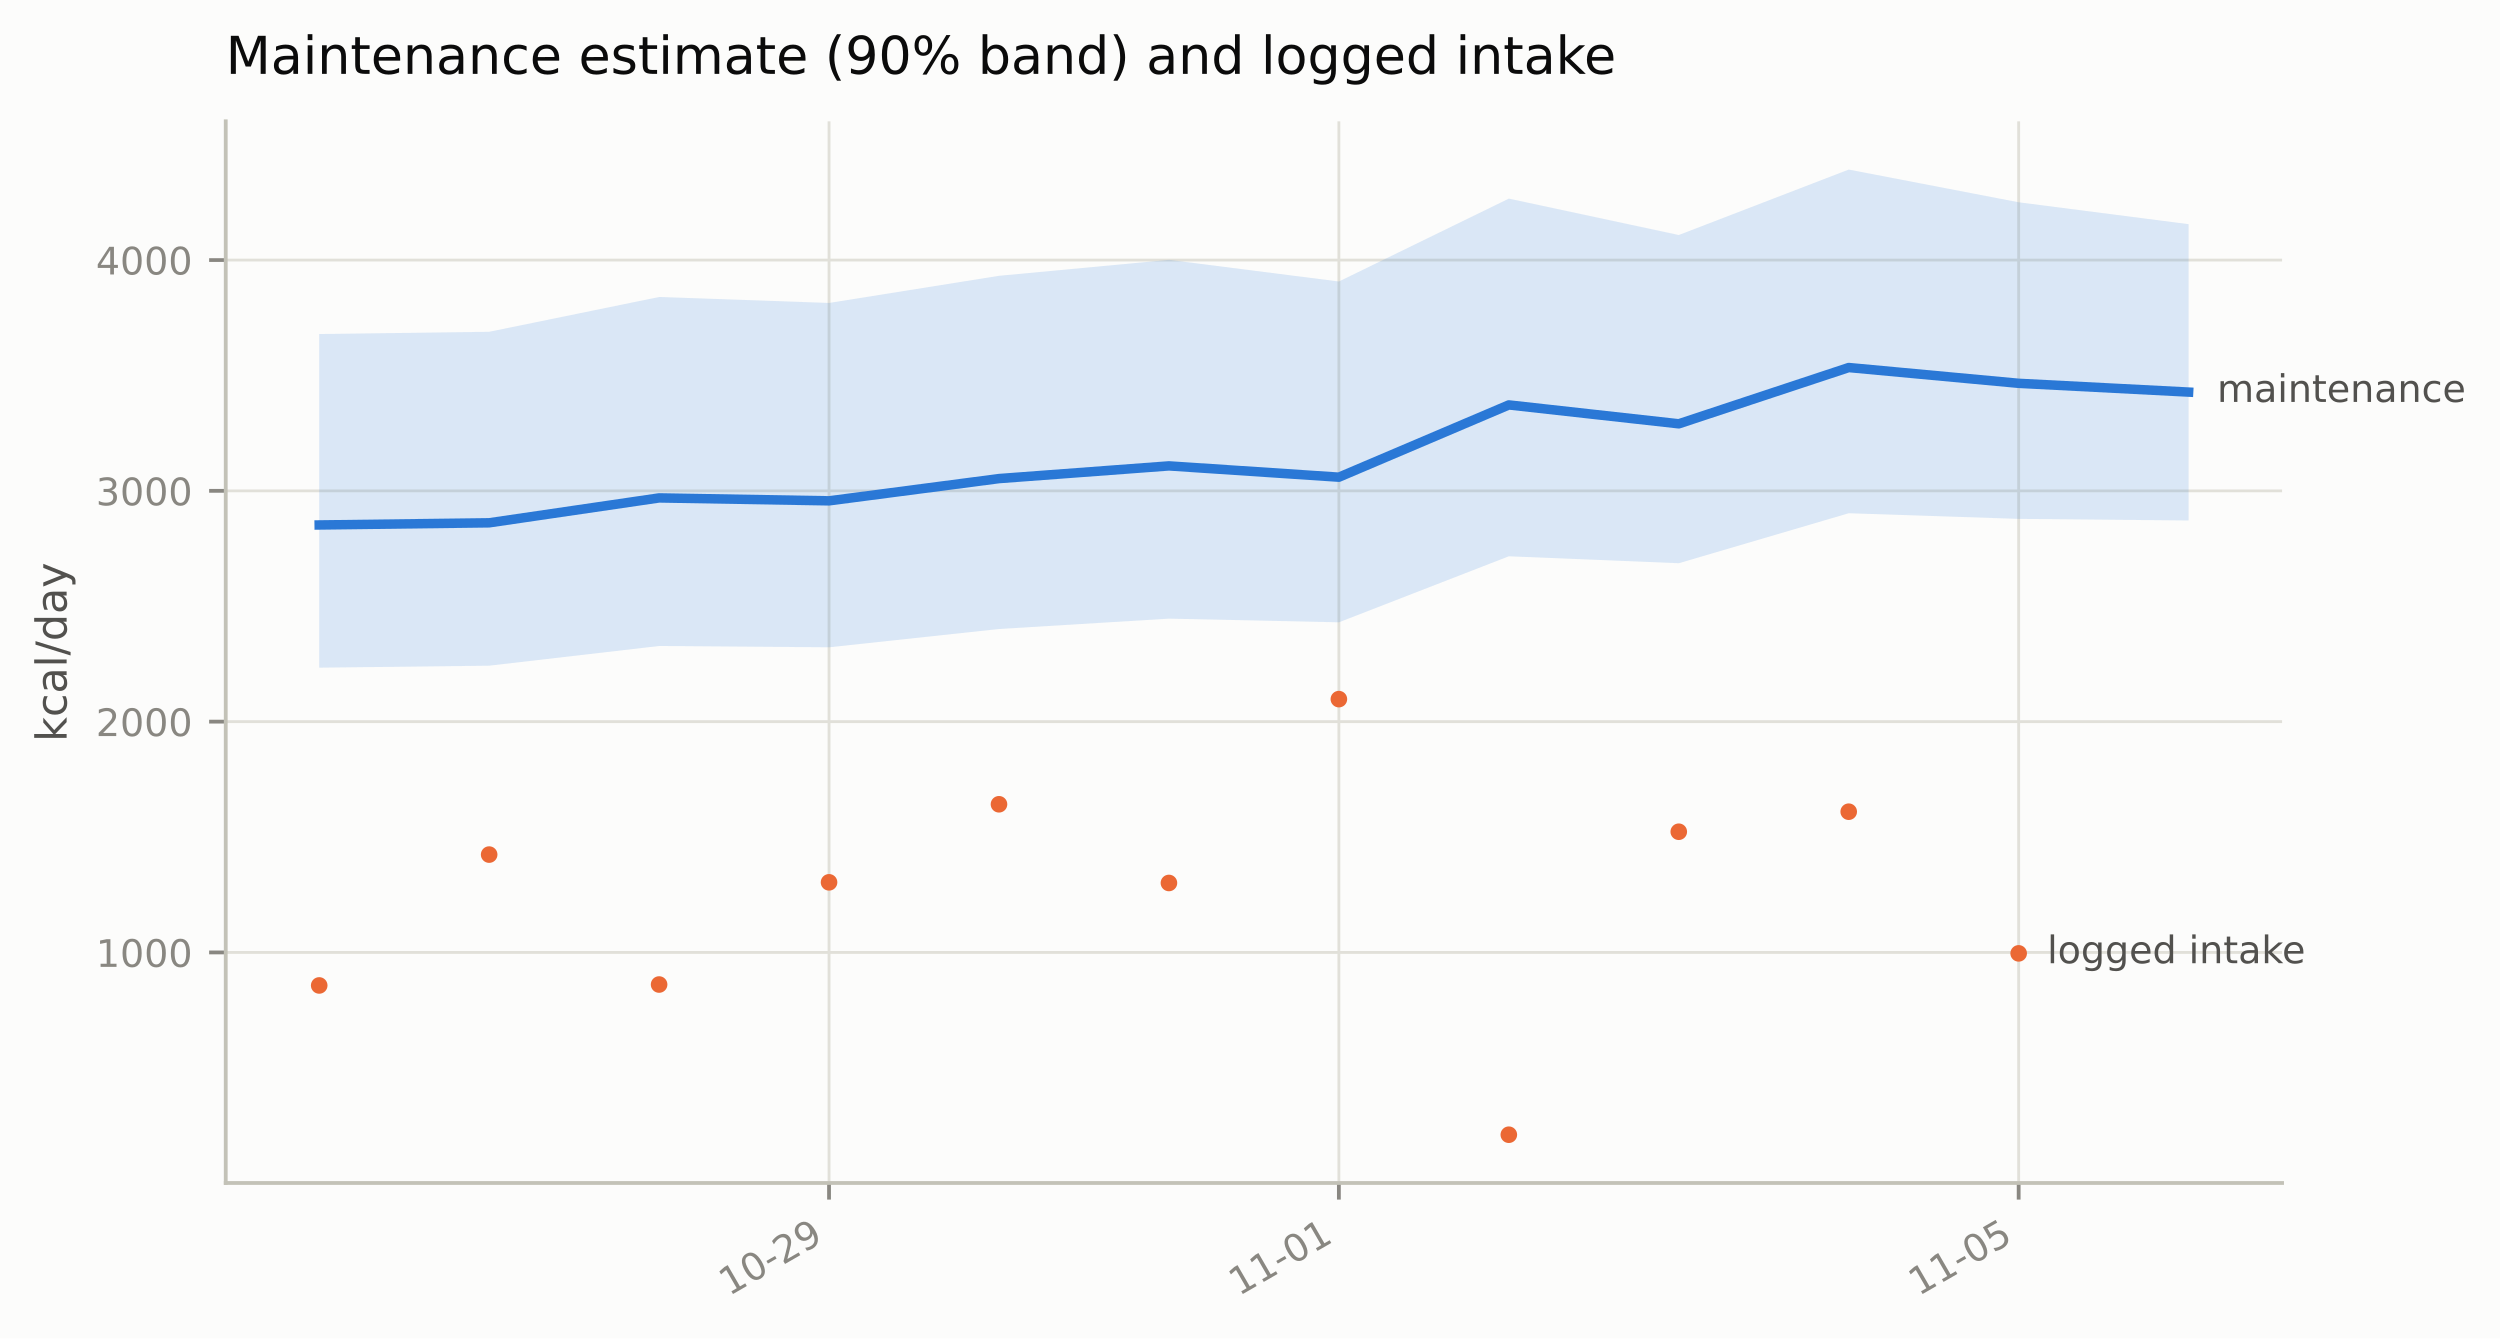
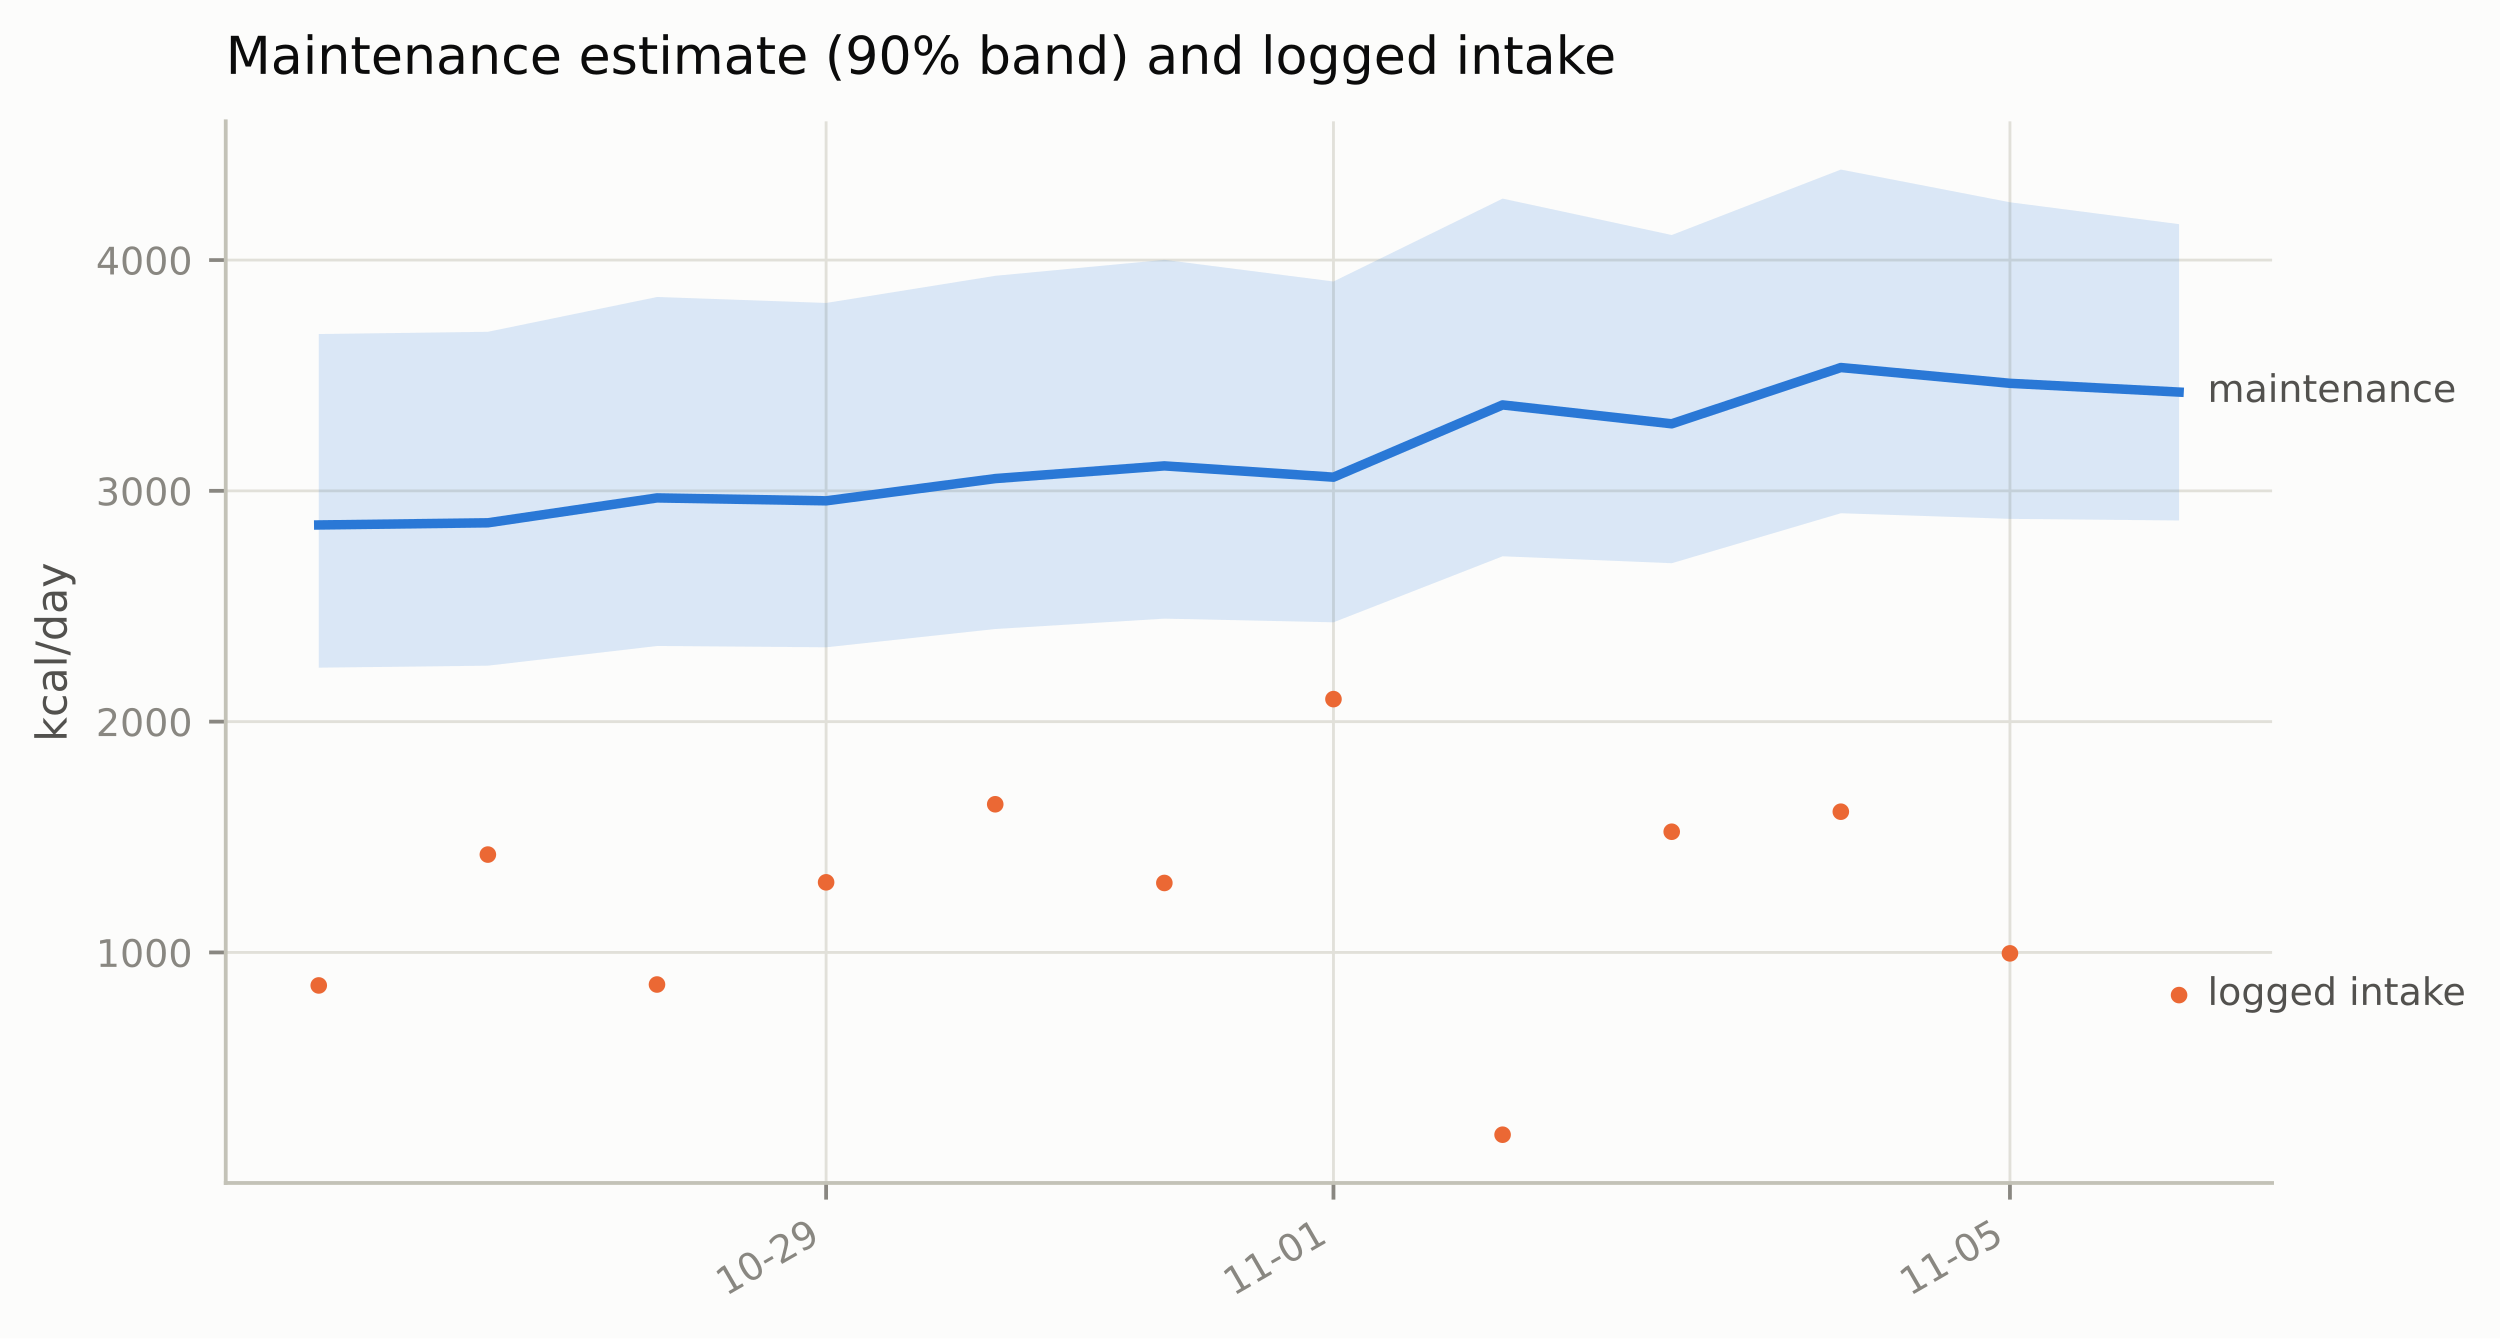
- <svg xmlns="http://www.w3.org/2000/svg" xmlns:xlink="http://www.w3.org/1999/xlink" width="526.737pt" height="282pt" viewBox="0 0 526.737 282" version="1.1">
+ <svg xmlns="http://www.w3.org/2000/svg" xmlns:xlink="http://www.w3.org/1999/xlink" width="526.741pt" height="282pt" viewBox="0 0 526.741 282" version="1.1">
  <defs>
    <style type="text/css">*{stroke-linejoin: round; stroke-linecap: butt}</style>
  </defs>
  <g id="figure_1">
    <g id="patch_1">
-       <path d="M 0 282  L 526.737 282  L 526.737 0  L 0 0  z " style="fill: #fcfcfb" />
+       <path d="M 0 282  L 526.741 282  L 526.741 0  L 0 0  z " style="fill: #fcfcfb" />
    </g>
    <g id="axes_1">
      <g id="patch_2">
-         <path d="M 47.561 249.248  L 480.821 249.248  L 480.821 25.558  L 47.561 25.558  z " style="fill: #fcfcfb" />
+         <path d="M 47.561 249.248  L 478.72 249.248  L 478.72 25.558  L 47.561 25.558  z " style="fill: #fcfcfb" />
      </g>
      <g id="matplotlib.axis_1">
        <g id="xtick_1">
          <g id="line2d_1">
-             <path d="M 174.674 249.248  L 174.674 25.558  " clip-path="url(#pba13c209e9)" style="fill: none; stroke: #e1e0d9; stroke-width: 0.6; stroke-linecap: square" />
+             <path d="M 174.058 249.248  L 174.058 25.558  " clip-path="url(#p9f2de864a0)" style="fill: none; stroke: #e1e0d9; stroke-width: 0.6; stroke-linecap: square" />
          </g>
          <g id="line2d_2">
            <defs>
-               <path id="mb092a16b4d" d="M 0 0  L 0 3.5  " style="stroke: #898781; stroke-width: 0.8" />
+               <path id="m66de721456" d="M 0 0  L 0 3.5  " style="stroke: #898781; stroke-width: 0.8" />
            </defs>
            <g>
-               <use xlink:href="#mb092a16b4d" x="174.674" y="249.248" style="fill: #898781; stroke: #898781; stroke-width: 0.8" />
+               <use xlink:href="#m66de721456" x="174.058" y="249.248" style="fill: #898781; stroke: #898781; stroke-width: 0.8" />
            </g>
          </g>
          <g id="text_1">
-             <g style="fill: #898781" transform="translate(153.5815 273.1351) rotate(-30) scale(0.08 -0.08)">
+             <g style="fill: #898781" transform="translate(152.9649 273.1351) rotate(-30) scale(0.08 -0.08)">
              <defs>
                <path id="DejaVuSans-14" d="M 794 531  L 1825 531  L 1825 4091  L 703 3866  L 703 4441  L 1819 4666  L 2450 4666  L 2450 531  L 3481 531  L 3481 0  L 794 0  L 794 531  z " transform="scale(0.015625)" />
                <path id="DejaVuSans-13" d="M 2034 4250  Q 1547 4250 1301 3770  Q 1056 3291 1056 2328  Q 1056 1369 1301 889  Q 1547 409 2034 409  Q 2525 409 2770 889  Q 3016 1369 3016 2328  Q 3016 3291 2770 3770  Q 2525 4250 2034 4250  z M 2034 4750  Q 2819 4750 3233 4129  Q 3647 3509 3647 2328  Q 3647 1150 3233 529  Q 2819 -91 2034 -91  Q 1250 -91 836 529  Q 422 1150 422 2328  Q 422 3509 836 4129  Q 1250 4750 2034 4750  z " transform="scale(0.015625)" />
                <path id="DejaVuSans-10" d="M 313 2009  L 1997 2009  L 1997 1497  L 313 1497  L 313 2009  z " transform="scale(0.015625)" />
                <path id="DejaVuSans-15" d="M 1228 531  L 3431 531  L 3431 0  L 469 0  L 469 531  Q 828 903 1448 1529  Q 2069 2156 2228 2338  Q 2531 2678 2651 2914  Q 2772 3150 2772 3378  Q 2772 3750 2511 3984  Q 2250 4219 1831 4219  Q 1534 4219 1204 4116  Q 875 4013 500 3803  L 500 4441  Q 881 4594 1212 4672  Q 1544 4750 1819 4750  Q 2544 4750 2975 4387  Q 3406 4025 3406 3419  Q 3406 3131 3298 2873  Q 3191 2616 2906 2266  Q 2828 2175 2409 1742  Q 1991 1309 1228 531  z " transform="scale(0.015625)" />
                <path id="DejaVuSans-1c" d="M 703 97  L 703 672  Q 941 559 1184 500  Q 1428 441 1663 441  Q 2288 441 2617 861  Q 2947 1281 2994 2138  Q 2813 1869 2534 1725  Q 2256 1581 1919 1581  Q 1219 1581 811 2004  Q 403 2428 403 3163  Q 403 3881 828 4315  Q 1253 4750 1959 4750  Q 2769 4750 3195 4129  Q 3622 3509 3622 2328  Q 3622 1225 3098 567  Q 2575 -91 1691 -91  Q 1453 -91 1209 -44  Q 966 3 703 97  z M 1959 2075  Q 2384 2075 2632 2365  Q 2881 2656 2881 3163  Q 2881 3666 2632 3958  Q 2384 4250 1959 4250  Q 1534 4250 1286 3958  Q 1038 3666 1038 3163  Q 1038 2656 1286 2365  Q 1534 2075 1959 2075  z " transform="scale(0.015625)" />
              </defs>
              <use xlink:href="#DejaVuSans-14" />
              <use xlink:href="#DejaVuSans-13" transform="translate(63.625 0)" />
              <use xlink:href="#DejaVuSans-10" transform="translate(127.25 0)" />
              <use xlink:href="#DejaVuSans-15" transform="translate(163.3281 0)" />
              <use xlink:href="#DejaVuSans-1c" transform="translate(226.9531 0)" />
            </g>
          </g>
        </g>
        <g id="xtick_2">
          <g id="line2d_3">
-             <path d="M 282.094 249.248  L 282.094 25.558  " clip-path="url(#pba13c209e9)" style="fill: none; stroke: #e1e0d9; stroke-width: 0.6; stroke-linecap: square" />
+             <path d="M 280.957 249.248  L 280.957 25.558  " clip-path="url(#p9f2de864a0)" style="fill: none; stroke: #e1e0d9; stroke-width: 0.6; stroke-linecap: square" />
          </g>
          <g id="line2d_4">
            <g>
-               <use xlink:href="#mb092a16b4d" x="282.094" y="249.248" style="fill: #898781; stroke: #898781; stroke-width: 0.8" />
+               <use xlink:href="#m66de721456" x="280.957" y="249.248" style="fill: #898781; stroke: #898781; stroke-width: 0.8" />
            </g>
          </g>
          <g id="text_2">
-             <g style="fill: #898781" transform="translate(261.0013 273.1351) rotate(-30) scale(0.08 -0.08)">
+             <g style="fill: #898781" transform="translate(259.8638 273.1351) rotate(-30) scale(0.08 -0.08)">
              <use xlink:href="#DejaVuSans-14" />
              <use xlink:href="#DejaVuSans-14" transform="translate(63.625 0)" />
              <use xlink:href="#DejaVuSans-10" transform="translate(127.25 0)" />
              <use xlink:href="#DejaVuSans-13" transform="translate(163.3281 0)" />
              <use xlink:href="#DejaVuSans-14" transform="translate(226.9531 0)" />
            </g>
          </g>
        </g>
        <g id="xtick_3">
          <g id="line2d_5">
-             <path d="M 425.321 249.248  L 425.321 25.558  " clip-path="url(#pba13c209e9)" style="fill: none; stroke: #e1e0d9; stroke-width: 0.6; stroke-linecap: square" />
+             <path d="M 423.488 249.248  L 423.488 25.558  " clip-path="url(#p9f2de864a0)" style="fill: none; stroke: #e1e0d9; stroke-width: 0.6; stroke-linecap: square" />
          </g>
          <g id="line2d_6">
            <g>
-               <use xlink:href="#mb092a16b4d" x="425.321" y="249.248" style="fill: #898781; stroke: #898781; stroke-width: 0.8" />
+               <use xlink:href="#m66de721456" x="423.488" y="249.248" style="fill: #898781; stroke: #898781; stroke-width: 0.8" />
            </g>
          </g>
          <g id="text_3">
-             <g style="fill: #898781" transform="translate(404.2279 273.1351) rotate(-30) scale(0.08 -0.08)">
+             <g style="fill: #898781" transform="translate(402.3957 273.1351) rotate(-30) scale(0.08 -0.08)">
              <defs>
                <path id="DejaVuSans-18" d="M 691 4666  L 3169 4666  L 3169 4134  L 1269 4134  L 1269 2991  Q 1406 3038 1543 3061  Q 1681 3084 1819 3084  Q 2600 3084 3056 2656  Q 3513 2228 3513 1497  Q 3513 744 3044 326  Q 2575 -91 1722 -91  Q 1428 -91 1123 -41  Q 819 9 494 109  L 494 744  Q 775 591 1075 516  Q 1375 441 1709 441  Q 2250 441 2565 725  Q 2881 1009 2881 1497  Q 2881 1984 2565 2268  Q 2250 2553 1709 2553  Q 1456 2553 1204 2497  Q 953 2441 691 2322  L 691 4666  z " transform="scale(0.015625)" />
              </defs>
              <use xlink:href="#DejaVuSans-14" />
              <use xlink:href="#DejaVuSans-14" transform="translate(63.625 0)" />
              <use xlink:href="#DejaVuSans-10" transform="translate(127.25 0)" />
              <use xlink:href="#DejaVuSans-13" transform="translate(163.3281 0)" />
              <use xlink:href="#DejaVuSans-18" transform="translate(226.9531 0)" />
            </g>
          </g>
        </g>
      </g>
      <g id="matplotlib.axis_2">
        <g id="ytick_1">
          <g id="line2d_7">
-             <path d="M 47.561 200.675  L 480.821 200.675  " clip-path="url(#pba13c209e9)" style="fill: none; stroke: #e1e0d9; stroke-width: 0.6; stroke-linecap: square" />
+             <path d="M 47.561 200.675  L 478.72 200.675  " clip-path="url(#p9f2de864a0)" style="fill: none; stroke: #e1e0d9; stroke-width: 0.6; stroke-linecap: square" />
          </g>
          <g id="line2d_8">
            <defs>
-               <path id="ma272d1af35" d="M 0 0  L -3.5 0  " style="stroke: #898781; stroke-width: 0.8" />
+               <path id="m4912bf2a2e" d="M 0 0  L -3.5 0  " style="stroke: #898781; stroke-width: 0.8" />
            </defs>
            <g>
-               <use xlink:href="#ma272d1af35" x="47.561" y="200.675" style="fill: #898781; stroke: #898781; stroke-width: 0.8" />
+               <use xlink:href="#m4912bf2a2e" x="47.561" y="200.675" style="fill: #898781; stroke: #898781; stroke-width: 0.8" />
            </g>
          </g>
          <g id="text_4">
            <g style="fill: #898781" transform="translate(20.2007 203.7141) scale(0.08 -0.08)">
              <use xlink:href="#DejaVuSans-14" />
              <use xlink:href="#DejaVuSans-13" transform="translate(63.625 0)" />
              <use xlink:href="#DejaVuSans-13" transform="translate(127.25 0)" />
              <use xlink:href="#DejaVuSans-13" transform="translate(190.875 0)" />
            </g>
          </g>
        </g>
        <g id="ytick_2">
          <g id="line2d_9">
-             <path d="M 47.561 152.048  L 480.821 152.048  " clip-path="url(#pba13c209e9)" style="fill: none; stroke: #e1e0d9; stroke-width: 0.6; stroke-linecap: square" />
+             <path d="M 47.561 152.048  L 478.72 152.048  " clip-path="url(#p9f2de864a0)" style="fill: none; stroke: #e1e0d9; stroke-width: 0.6; stroke-linecap: square" />
          </g>
          <g id="line2d_10">
            <g>
-               <use xlink:href="#ma272d1af35" x="47.561" y="152.048" style="fill: #898781; stroke: #898781; stroke-width: 0.8" />
+               <use xlink:href="#m4912bf2a2e" x="47.561" y="152.048" style="fill: #898781; stroke: #898781; stroke-width: 0.8" />
            </g>
          </g>
          <g id="text_5">
            <g style="fill: #898781" transform="translate(20.2007 155.0873) scale(0.08 -0.08)">
              <use xlink:href="#DejaVuSans-15" />
              <use xlink:href="#DejaVuSans-13" transform="translate(63.625 0)" />
              <use xlink:href="#DejaVuSans-13" transform="translate(127.25 0)" />
              <use xlink:href="#DejaVuSans-13" transform="translate(190.875 0)" />
            </g>
          </g>
        </g>
        <g id="ytick_3">
          <g id="line2d_11">
-             <path d="M 47.561 103.422  L 480.821 103.422  " clip-path="url(#pba13c209e9)" style="fill: none; stroke: #e1e0d9; stroke-width: 0.6; stroke-linecap: square" />
+             <path d="M 47.561 103.422  L 478.72 103.422  " clip-path="url(#p9f2de864a0)" style="fill: none; stroke: #e1e0d9; stroke-width: 0.6; stroke-linecap: square" />
          </g>
          <g id="line2d_12">
            <g>
-               <use xlink:href="#ma272d1af35" x="47.561" y="103.422" style="fill: #898781; stroke: #898781; stroke-width: 0.8" />
+               <use xlink:href="#m4912bf2a2e" x="47.561" y="103.422" style="fill: #898781; stroke: #898781; stroke-width: 0.8" />
            </g>
          </g>
          <g id="text_6">
            <g style="fill: #898781" transform="translate(20.2007 106.4606) scale(0.08 -0.08)">
              <defs>
                <path id="DejaVuSans-16" d="M 2597 2516  Q 3050 2419 3304 2112  Q 3559 1806 3559 1356  Q 3559 666 3084 287  Q 2609 -91 1734 -91  Q 1441 -91 1130 -33  Q 819 25 488 141  L 488 750  Q 750 597 1062 519  Q 1375 441 1716 441  Q 2309 441 2620 675  Q 2931 909 2931 1356  Q 2931 1769 2642 2001  Q 2353 2234 1838 2234  L 1294 2234  L 1294 2753  L 1863 2753  Q 2328 2753 2575 2939  Q 2822 3125 2822 3475  Q 2822 3834 2567 4026  Q 2313 4219 1838 4219  Q 1578 4219 1281 4162  Q 984 4106 628 3988  L 628 4550  Q 988 4650 1302 4700  Q 1616 4750 1894 4750  Q 2613 4750 3031 4423  Q 3450 4097 3450 3541  Q 3450 3153 3228 2886  Q 3006 2619 2597 2516  z " transform="scale(0.015625)" />
              </defs>
              <use xlink:href="#DejaVuSans-16" />
              <use xlink:href="#DejaVuSans-13" transform="translate(63.625 0)" />
              <use xlink:href="#DejaVuSans-13" transform="translate(127.25 0)" />
              <use xlink:href="#DejaVuSans-13" transform="translate(190.875 0)" />
            </g>
          </g>
        </g>
        <g id="ytick_4">
          <g id="line2d_13">
-             <path d="M 47.561 54.795  L 480.821 54.795  " clip-path="url(#pba13c209e9)" style="fill: none; stroke: #e1e0d9; stroke-width: 0.6; stroke-linecap: square" />
+             <path d="M 47.561 54.795  L 478.72 54.795  " clip-path="url(#p9f2de864a0)" style="fill: none; stroke: #e1e0d9; stroke-width: 0.6; stroke-linecap: square" />
          </g>
          <g id="line2d_14">
            <g>
-               <use xlink:href="#ma272d1af35" x="47.561" y="54.795" style="fill: #898781; stroke: #898781; stroke-width: 0.8" />
+               <use xlink:href="#m4912bf2a2e" x="47.561" y="54.795" style="fill: #898781; stroke: #898781; stroke-width: 0.8" />
            </g>
          </g>
          <g id="text_7">
            <g style="fill: #898781" transform="translate(20.2007 57.83381) scale(0.08 -0.08)">
              <defs>
                <path id="DejaVuSans-17" d="M 2419 4116  L 825 1625  L 2419 1625  L 2419 4116  z M 2253 4666  L 3047 4666  L 3047 1625  L 3713 1625  L 3713 1100  L 3047 1100  L 3047 0  L 2419 0  L 2419 1100  L 313 1100  L 313 1709  L 2253 4666  z " transform="scale(0.015625)" />
              </defs>
              <use xlink:href="#DejaVuSans-17" />
              <use xlink:href="#DejaVuSans-13" transform="translate(63.625 0)" />
              <use xlink:href="#DejaVuSans-13" transform="translate(127.25 0)" />
              <use xlink:href="#DejaVuSans-13" transform="translate(190.875 0)" />
            </g>
          </g>
        </g>
        <g id="text_8">
          <g style="fill: #52514e" transform="translate(14.03859 156.285) rotate(-90) scale(0.09 -0.09)">
            <defs>
              <path id="DejaVuSans-4e" d="M 581 4863  L 1159 4863  L 1159 1991  L 2875 3500  L 3609 3500  L 1753 1863  L 3688 0  L 2938 0  L 1159 1709  L 1159 0  L 581 0  L 581 4863  z " transform="scale(0.015625)" />
              <path id="DejaVuSans-46" d="M 3122 3366  L 3122 2828  Q 2878 2963 2633 3030  Q 2388 3097 2138 3097  Q 1578 3097 1268 2742  Q 959 2388 959 1747  Q 959 1106 1268 751  Q 1578 397 2138 397  Q 2388 397 2633 464  Q 2878 531 3122 666  L 3122 134  Q 2881 22 2623 -34  Q 2366 -91 2075 -91  Q 1284 -91 818 406  Q 353 903 353 1747  Q 353 2603 823 3093  Q 1294 3584 2113 3584  Q 2378 3584 2631 3529  Q 2884 3475 3122 3366  z " transform="scale(0.015625)" />
              <path id="DejaVuSans-44" d="M 2194 1759  Q 1497 1759 1228 1600  Q 959 1441 959 1056  Q 959 750 1161 570  Q 1363 391 1709 391  Q 2188 391 2477 730  Q 2766 1069 2766 1631  L 2766 1759  L 2194 1759  z M 3341 1997  L 3341 0  L 2766 0  L 2766 531  Q 2569 213 2275 61  Q 1981 -91 1556 -91  Q 1019 -91 701 211  Q 384 513 384 1019  Q 384 1609 779 1909  Q 1175 2209 1959 2209  L 2766 2209  L 2766 2266  Q 2766 2663 2505 2880  Q 2244 3097 1772 3097  Q 1472 3097 1187 3025  Q 903 2953 641 2809  L 641 3341  Q 956 3463 1253 3523  Q 1550 3584 1831 3584  Q 2591 3584 2966 3190  Q 3341 2797 3341 1997  z " transform="scale(0.015625)" />
              <path id="DejaVuSans-4f" d="M 603 4863  L 1178 4863  L 1178 0  L 603 0  L 603 4863  z " transform="scale(0.015625)" />
              <path id="DejaVuSans-12" d="M 1625 4666  L 2156 4666  L 531 -594  L 0 -594  L 1625 4666  z " transform="scale(0.015625)" />
              <path id="DejaVuSans-47" d="M 2906 2969  L 2906 4863  L 3481 4863  L 3481 0  L 2906 0  L 2906 525  Q 2725 213 2448 61  Q 2172 -91 1784 -91  Q 1150 -91 751 415  Q 353 922 353 1747  Q 353 2572 751 3078  Q 1150 3584 1784 3584  Q 2172 3584 2448 3432  Q 2725 3281 2906 2969  z M 947 1747  Q 947 1113 1208 752  Q 1469 391 1925 391  Q 2381 391 2643 752  Q 2906 1113 2906 1747  Q 2906 2381 2643 2742  Q 2381 3103 1925 3103  Q 1469 3103 1208 2742  Q 947 2381 947 1747  z " transform="scale(0.015625)" />
              <path id="DejaVuSans-5c" d="M 2059 -325  Q 1816 -950 1584 -1140  Q 1353 -1331 966 -1331  L 506 -1331  L 506 -850  L 844 -850  Q 1081 -850 1212 -737  Q 1344 -625 1503 -206  L 1606 56  L 191 3500  L 800 3500  L 1894 763  L 2988 3500  L 3597 3500  L 2059 -325  z " transform="scale(0.015625)" />
            </defs>
            <use xlink:href="#DejaVuSans-4e" />
            <use xlink:href="#DejaVuSans-46" transform="translate(57.90625 0)" />
            <use xlink:href="#DejaVuSans-44" transform="translate(112.8906 0)" />
            <use xlink:href="#DejaVuSans-4f" transform="translate(174.1719 0)" />
            <use xlink:href="#DejaVuSans-12" transform="translate(201.9531 0)" />
            <use xlink:href="#DejaVuSans-47" transform="translate(235.6406 0)" />
            <use xlink:href="#DejaVuSans-44" transform="translate(299.125 0)" />
            <use xlink:href="#DejaVuSans-5c" transform="translate(360.4062 0)" />
          </g>
        </g>
      </g>
      <g id="FillBetweenPolyCollection_1">
        <defs>
-           <path id="m560d28f6b2" d="M 67.254 -211.626  L 67.254 -141.323  L 103.061 -141.744  L 138.868 -145.891  L 174.674 -145.617  L 210.481 -149.472  L 246.287 -151.655  L 282.094 -150.88  L 317.901 -164.792  L 353.707 -163.33  L 389.514 -173.863  L 425.321 -172.674  L 461.127 -172.336  L 461.127 -234.768  L 461.127 -234.768  L 425.321 -239.382  L 389.514 -246.274  L 353.707 -232.483  L 317.901 -240.153  L 282.094 -222.69  L 246.287 -227.251  L 210.481 -223.89  L 174.674 -218.171  L 138.868 -219.426  L 103.061 -212.096  L 67.254 -211.626  z " />
+           <path id="m432e4d2a21" d="M 67.159 -211.626  L 67.159 -141.323  L 102.792 -141.744  L 138.425 -145.891  L 174.058 -145.617  L 209.691 -149.472  L 245.324 -151.655  L 280.957 -150.88  L 316.59 -164.792  L 352.223 -163.33  L 387.855 -173.863  L 423.488 -172.674  L 459.121 -172.336  L 459.121 -234.768  L 459.121 -234.768  L 423.488 -239.382  L 387.855 -246.274  L 352.223 -232.483  L 316.59 -240.153  L 280.957 -222.69  L 245.324 -227.251  L 209.691 -223.89  L 174.058 -218.171  L 138.425 -219.426  L 102.792 -212.096  L 67.159 -211.626  z " />
        </defs>
-         <g clip-path="url(#pba13c209e9)">
-           <use xlink:href="#m560d28f6b2" x="0" y="282" style="fill: #2a78d6; fill-opacity: 0.16" />
+         <g clip-path="url(#p9f2de864a0)">
+           <use xlink:href="#m432e4d2a21" x="0" y="282" style="fill: #2a78d6; fill-opacity: 0.16" />
        </g>
      </g>
      <g id="line2d_15">
        <defs>
-           <path id="m0a4a97af44" d="M 0 1.75  C 0.464 1.75 0.909 1.566 1.237 1.237  C 1.566 0.909 1.75 0.464 1.75 0  C 1.75 -0.464 1.566 -0.909 1.237 -1.237  C 0.909 -1.566 0.464 -1.75 0 -1.75  C -0.464 -1.75 -0.909 -1.566 -1.237 -1.237  C -1.566 -0.909 -1.75 -0.464 -1.75 0  C -1.75 0.464 -1.566 0.909 -1.237 1.237  C -0.909 1.566 -0.464 1.75 0 1.75  z " />
+           <path id="m4c7ebc6056" d="M 0 1.75  C 0.464 1.75 0.909 1.566 1.237 1.237  C 1.566 0.909 1.75 0.464 1.75 0  C 1.75 -0.464 1.566 -0.909 1.237 -1.237  C 0.909 -1.566 0.464 -1.75 0 -1.75  C -0.464 -1.75 -0.909 -1.566 -1.237 -1.237  C -1.566 -0.909 -1.75 -0.464 -1.75 0  C -1.75 0.464 -1.566 0.909 -1.237 1.237  C -0.909 1.566 -0.464 1.75 0 1.75  z " />
        </defs>
-         <g clip-path="url(#pba13c209e9)">
-           <use xlink:href="#m0a4a97af44" x="67.254" y="207.629" style="fill: #eb6834" />
-           <use xlink:href="#m0a4a97af44" x="103.061" y="180.057" style="fill: #eb6834" />
-           <use xlink:href="#m0a4a97af44" x="138.868" y="207.434" style="fill: #eb6834" />
-           <use xlink:href="#m0a4a97af44" x="174.674" y="185.902" style="fill: #eb6834" />
-           <use xlink:href="#m0a4a97af44" x="210.481" y="169.457" style="fill: #eb6834" />
-           <use xlink:href="#m0a4a97af44" x="246.287" y="186.038" style="fill: #eb6834" />
-           <use xlink:href="#m0a4a97af44" x="282.094" y="147.302" style="fill: #eb6834" />
-           <use xlink:href="#m0a4a97af44" x="317.901" y="239.08" style="fill: #eb6834" />
-           <use xlink:href="#m0a4a97af44" x="353.707" y="175.243" style="fill: #eb6834" />
-           <use xlink:href="#m0a4a97af44" x="389.514" y="171.022" style="fill: #eb6834" />
-           <use xlink:href="#m0a4a97af44" x="425.321" y="200.87" style="fill: #eb6834" />
+         <g clip-path="url(#p9f2de864a0)">
+           <use xlink:href="#m4c7ebc6056" x="67.159" y="207.629" style="fill: #eb6834" />
+           <use xlink:href="#m4c7ebc6056" x="102.792" y="180.057" style="fill: #eb6834" />
+           <use xlink:href="#m4c7ebc6056" x="138.425" y="207.434" style="fill: #eb6834" />
+           <use xlink:href="#m4c7ebc6056" x="174.058" y="185.902" style="fill: #eb6834" />
+           <use xlink:href="#m4c7ebc6056" x="209.691" y="169.457" style="fill: #eb6834" />
+           <use xlink:href="#m4c7ebc6056" x="245.324" y="186.038" style="fill: #eb6834" />
+           <use xlink:href="#m4c7ebc6056" x="280.957" y="147.302" style="fill: #eb6834" />
+           <use xlink:href="#m4c7ebc6056" x="316.59" y="239.08" style="fill: #eb6834" />
+           <use xlink:href="#m4c7ebc6056" x="352.223" y="175.243" style="fill: #eb6834" />
+           <use xlink:href="#m4c7ebc6056" x="387.855" y="171.022" style="fill: #eb6834" />
+           <use xlink:href="#m4c7ebc6056" x="423.488" y="200.87" style="fill: #eb6834" />
+           <use xlink:href="#m4c7ebc6056" x="459.121" y="209.661" style="fill: #eb6834" />
        </g>
      </g>
      <g id="patch_3">
        <path d="M 47.561 249.248  L 47.561 25.558  " style="fill: none; stroke: #c3c2b7; stroke-width: 0.8; stroke-linejoin: miter; stroke-linecap: square" />
      </g>
      <g id="patch_4">
-         <path d="M 47.561 249.248  L 480.821 249.248  " style="fill: none; stroke: #c3c2b7; stroke-width: 0.8; stroke-linejoin: miter; stroke-linecap: square" />
+         <path d="M 47.561 249.248  L 478.72 249.248  " style="fill: none; stroke: #c3c2b7; stroke-width: 0.8; stroke-linejoin: miter; stroke-linecap: square" />
      </g>
      <g id="line2d_16">
-         <path d="M 67.254 110.608  L 103.061 110.153  L 138.868 104.907  L 174.674 105.523  L 210.481 100.835  L 246.287 98.161  L 282.094 100.541  L 317.901 85.316  L 353.707 89.295  L 389.514 77.439  L 425.321 80.764  L 461.127 82.612  " clip-path="url(#pba13c209e9)" style="fill: none; stroke: #2a78d6; stroke-width: 2; stroke-linecap: square" />
+         <path d="M 67.159 110.608  L 102.792 110.153  L 138.425 104.907  L 174.058 105.523  L 209.691 100.835  L 245.324 98.161  L 280.957 100.541  L 316.59 85.316  L 352.223 89.295  L 387.855 77.439  L 423.488 80.764  L 459.121 82.612  " clip-path="url(#p9f2de864a0)" style="fill: none; stroke: #2a78d6; stroke-width: 2; stroke-linecap: square" />
      </g>
      <g id="text_9">
-         <g style="fill: #52514e" transform="translate(431.3206 202.948) scale(0.08 -0.08)">
+         <g style="fill: #52514e" transform="translate(465.1214 211.7397) scale(0.08 -0.08)">
          <defs>
            <path id="DejaVuSans-52" d="M 1959 3097  Q 1497 3097 1228 2736  Q 959 2375 959 1747  Q 959 1119 1226 758  Q 1494 397 1959 397  Q 2419 397 2687 759  Q 2956 1122 2956 1747  Q 2956 2369 2687 2733  Q 2419 3097 1959 3097  z M 1959 3584  Q 2709 3584 3137 3096  Q 3566 2609 3566 1747  Q 3566 888 3137 398  Q 2709 -91 1959 -91  Q 1206 -91 779 398  Q 353 888 353 1747  Q 353 2609 779 3096  Q 1206 3584 1959 3584  z " transform="scale(0.015625)" />
            <path id="DejaVuSans-4a" d="M 2906 1791  Q 2906 2416 2648 2759  Q 2391 3103 1925 3103  Q 1463 3103 1205 2759  Q 947 2416 947 1791  Q 947 1169 1205 825  Q 1463 481 1925 481  Q 2391 481 2648 825  Q 2906 1169 2906 1791  z M 3481 434  Q 3481 -459 3084 -895  Q 2688 -1331 1869 -1331  Q 1566 -1331 1297 -1286  Q 1028 -1241 775 -1147  L 775 -588  Q 1028 -725 1275 -790  Q 1522 -856 1778 -856  Q 2344 -856 2625 -561  Q 2906 -266 2906 331  L 2906 616  Q 2728 306 2450 153  Q 2172 0 1784 0  Q 1141 0 747 490  Q 353 981 353 1791  Q 353 2603 747 3093  Q 1141 3584 1784 3584  Q 2172 3584 2450 3431  Q 2728 3278 2906 2969  L 2906 3500  L 3481 3500  L 3481 434  z " transform="scale(0.015625)" />
            <path id="DejaVuSans-48" d="M 3597 1894  L 3597 1613  L 953 1613  Q 991 1019 1311 708  Q 1631 397 2203 397  Q 2534 397 2845 478  Q 3156 559 3463 722  L 3463 178  Q 3153 47 2828 -22  Q 2503 -91 2169 -91  Q 1331 -91 842 396  Q 353 884 353 1716  Q 353 2575 817 3079  Q 1281 3584 2069 3584  Q 2775 3584 3186 3129  Q 3597 2675 3597 1894  z M 3022 2063  Q 3016 2534 2758 2815  Q 2500 3097 2075 3097  Q 1594 3097 1305 2825  Q 1016 2553 972 2059  L 3022 2063  z " transform="scale(0.015625)" />
            <path id="DejaVuSans-3" transform="scale(0.015625)" />
            <path id="DejaVuSans-4c" d="M 603 3500  L 1178 3500  L 1178 0  L 603 0  L 603 3500  z M 603 4863  L 1178 4863  L 1178 4134  L 603 4134  L 603 4863  z " transform="scale(0.015625)" />
            <path id="DejaVuSans-51" d="M 3513 2113  L 3513 0  L 2938 0  L 2938 2094  Q 2938 2591 2744 2837  Q 2550 3084 2163 3084  Q 1697 3084 1428 2787  Q 1159 2491 1159 1978  L 1159 0  L 581 0  L 581 3500  L 1159 3500  L 1159 2956  Q 1366 3272 1645 3428  Q 1925 3584 2291 3584  Q 2894 3584 3203 3211  Q 3513 2838 3513 2113  z " transform="scale(0.015625)" />
            <path id="DejaVuSans-57" d="M 1172 4494  L 1172 3500  L 2356 3500  L 2356 3053  L 1172 3053  L 1172 1153  Q 1172 725 1289 603  Q 1406 481 1766 481  L 2356 481  L 2356 0  L 1766 0  Q 1100 0 847 248  Q 594 497 594 1153  L 594 3053  L 172 3053  L 172 3500  L 594 3500  L 594 4494  L 1172 4494  z " transform="scale(0.015625)" />
          </defs>
          <use xlink:href="#DejaVuSans-4f" />
          <use xlink:href="#DejaVuSans-52" transform="translate(27.78125 0)" />
          <use xlink:href="#DejaVuSans-4a" transform="translate(88.96875 0)" />
          <use xlink:href="#DejaVuSans-4a" transform="translate(152.4531 0)" />
          <use xlink:href="#DejaVuSans-48" transform="translate(215.9375 0)" />
          <use xlink:href="#DejaVuSans-47" transform="translate(277.4688 0)" />
          <use xlink:href="#DejaVuSans-3" transform="translate(340.9531 0)" />
          <use xlink:href="#DejaVuSans-4c" transform="translate(372.7344 0)" />
          <use xlink:href="#DejaVuSans-51" transform="translate(400.5156 0)" />
          <use xlink:href="#DejaVuSans-57" transform="translate(463.8906 0)" />
          <use xlink:href="#DejaVuSans-44" transform="translate(503.0938 0)" />
          <use xlink:href="#DejaVuSans-4e" transform="translate(564.375 0)" />
          <use xlink:href="#DejaVuSans-48" transform="translate(618.7188 0)" />
        </g>
      </g>
      <g id="text_10">
-         <g style="fill: #52514e" transform="translate(467.1273 84.69039) scale(0.08 -0.08)">
+         <g style="fill: #52514e" transform="translate(465.1214 84.69039) scale(0.08 -0.08)">
          <defs>
            <path id="DejaVuSans-50" d="M 3328 2828  Q 3544 3216 3844 3400  Q 4144 3584 4550 3584  Q 5097 3584 5394 3201  Q 5691 2819 5691 2113  L 5691 0  L 5113 0  L 5113 2094  Q 5113 2597 4934 2840  Q 4756 3084 4391 3084  Q 3944 3084 3684 2787  Q 3425 2491 3425 1978  L 3425 0  L 2847 0  L 2847 2094  Q 2847 2600 2669 2842  Q 2491 3084 2119 3084  Q 1678 3084 1418 2786  Q 1159 2488 1159 1978  L 1159 0  L 581 0  L 581 3500  L 1159 3500  L 1159 2956  Q 1356 3278 1631 3431  Q 1906 3584 2284 3584  Q 2666 3584 2933 3390  Q 3200 3197 3328 2828  z " transform="scale(0.015625)" />
          </defs>
          <use xlink:href="#DejaVuSans-50" />
          <use xlink:href="#DejaVuSans-44" transform="translate(97.40625 0)" />
          <use xlink:href="#DejaVuSans-4c" transform="translate(158.6875 0)" />
          <use xlink:href="#DejaVuSans-51" transform="translate(186.4688 0)" />
          <use xlink:href="#DejaVuSans-57" transform="translate(249.8438 0)" />
          <use xlink:href="#DejaVuSans-48" transform="translate(289.0469 0)" />
          <use xlink:href="#DejaVuSans-51" transform="translate(350.5781 0)" />
          <use xlink:href="#DejaVuSans-44" transform="translate(413.9531 0)" />
          <use xlink:href="#DejaVuSans-51" transform="translate(475.2344 0)" />
          <use xlink:href="#DejaVuSans-46" transform="translate(538.6094 0)" />
          <use xlink:href="#DejaVuSans-48" transform="translate(593.5938 0)" />
        </g>
      </g>
      <g id="text_11">
        <g style="fill: #0b0b0b" transform="translate(47.5607 15.55828) scale(0.11 -0.11)">
          <defs>
            <path id="DejaVuSans-30" d="M 628 4666  L 1569 4666  L 2759 1491  L 3956 4666  L 4897 4666  L 4897 0  L 4281 0  L 4281 4097  L 3078 897  L 2444 897  L 1241 4097  L 1241 0  L 628 0  L 628 4666  z " transform="scale(0.015625)" />
            <path id="DejaVuSans-56" d="M 2834 3397  L 2834 2853  Q 2591 2978 2328 3040  Q 2066 3103 1784 3103  Q 1356 3103 1142 2972  Q 928 2841 928 2578  Q 928 2378 1081 2264  Q 1234 2150 1697 2047  L 1894 2003  Q 2506 1872 2764 1633  Q 3022 1394 3022 966  Q 3022 478 2636 193  Q 2250 -91 1575 -91  Q 1294 -91 989 -36  Q 684 19 347 128  L 347 722  Q 666 556 975 473  Q 1284 391 1588 391  Q 1994 391 2212 530  Q 2431 669 2431 922  Q 2431 1156 2273 1281  Q 2116 1406 1581 1522  L 1381 1569  Q 847 1681 609 1914  Q 372 2147 372 2553  Q 372 3047 722 3315  Q 1072 3584 1716 3584  Q 2034 3584 2315 3537  Q 2597 3491 2834 3397  z " transform="scale(0.015625)" />
            <path id="DejaVuSans-b" d="M 1984 4856  Q 1566 4138 1362 3434  Q 1159 2731 1159 2009  Q 1159 1288 1364 580  Q 1569 -128 1984 -844  L 1484 -844  Q 1016 -109 783 600  Q 550 1309 550 2009  Q 550 2706 781 3412  Q 1013 4119 1484 4856  L 1984 4856  z " transform="scale(0.015625)" />
            <path id="DejaVuSans-8" d="M 4653 2053  Q 4381 2053 4226 1822  Q 4072 1591 4072 1178  Q 4072 772 4226 539  Q 4381 306 4653 306  Q 4919 306 5073 539  Q 5228 772 5228 1178  Q 5228 1588 5073 1820  Q 4919 2053 4653 2053  z M 4653 2450  Q 5147 2450 5437 2106  Q 5728 1763 5728 1178  Q 5728 594 5436 251  Q 5144 -91 4653 -91  Q 4153 -91 3862 251  Q 3572 594 3572 1178  Q 3572 1766 3864 2108  Q 4156 2450 4653 2450  z M 1428 4353  Q 1159 4353 1004 4120  Q 850 3888 850 3481  Q 850 3069 1003 2837  Q 1156 2606 1428 2606  Q 1700 2606 1854 2837  Q 2009 3069 2009 3481  Q 2009 3884 1853 4118  Q 1697 4353 1428 4353  z M 4250 4750  L 4750 4750  L 1831 -91  L 1331 -91  L 4250 4750  z M 1428 4750  Q 1922 4750 2215 4408  Q 2509 4066 2509 3481  Q 2509 2891 2217 2550  Q 1925 2209 1428 2209  Q 931 2209 642 2551  Q 353 2894 353 3481  Q 353 4063 643 4406  Q 934 4750 1428 4750  z " transform="scale(0.015625)" />
            <path id="DejaVuSans-45" d="M 3116 1747  Q 3116 2381 2855 2742  Q 2594 3103 2138 3103  Q 1681 3103 1420 2742  Q 1159 2381 1159 1747  Q 1159 1113 1420 752  Q 1681 391 2138 391  Q 2594 391 2855 752  Q 3116 1113 3116 1747  z M 1159 2969  Q 1341 3281 1617 3432  Q 1894 3584 2278 3584  Q 2916 3584 3314 3078  Q 3713 2572 3713 1747  Q 3713 922 3314 415  Q 2916 -91 2278 -91  Q 1894 -91 1617 61  Q 1341 213 1159 525  L 1159 0  L 581 0  L 581 4863  L 1159 4863  L 1159 2969  z " transform="scale(0.015625)" />
            <path id="DejaVuSans-c" d="M 513 4856  L 1013 4856  Q 1481 4119 1714 3412  Q 1947 2706 1947 2009  Q 1947 1309 1714 600  Q 1481 -109 1013 -844  L 513 -844  Q 928 -128 1133 580  Q 1338 1288 1338 2009  Q 1338 2731 1133 3434  Q 928 4138 513 4856  z " transform="scale(0.015625)" />
          </defs>
          <use xlink:href="#DejaVuSans-30" />
          <use xlink:href="#DejaVuSans-44" transform="translate(86.28125 0)" />
          <use xlink:href="#DejaVuSans-4c" transform="translate(147.5625 0)" />
          <use xlink:href="#DejaVuSans-51" transform="translate(175.3438 0)" />
          <use xlink:href="#DejaVuSans-57" transform="translate(238.7188 0)" />
          <use xlink:href="#DejaVuSans-48" transform="translate(277.9219 0)" />
          <use xlink:href="#DejaVuSans-51" transform="translate(339.4531 0)" />
          <use xlink:href="#DejaVuSans-44" transform="translate(402.8281 0)" />
          <use xlink:href="#DejaVuSans-51" transform="translate(464.1094 0)" />
          <use xlink:href="#DejaVuSans-46" transform="translate(527.4844 0)" />
          <use xlink:href="#DejaVuSans-48" transform="translate(582.4688 0)" />
          <use xlink:href="#DejaVuSans-3" transform="translate(644 0)" />
          <use xlink:href="#DejaVuSans-48" transform="translate(675.7812 0)" />
          <use xlink:href="#DejaVuSans-56" transform="translate(737.3125 0)" />
          <use xlink:href="#DejaVuSans-57" transform="translate(789.4062 0)" />
          <use xlink:href="#DejaVuSans-4c" transform="translate(828.6094 0)" />
          <use xlink:href="#DejaVuSans-50" transform="translate(856.3906 0)" />
          <use xlink:href="#DejaVuSans-44" transform="translate(953.7969 0)" />
          <use xlink:href="#DejaVuSans-57" transform="translate(1015.078 0)" />
          <use xlink:href="#DejaVuSans-48" transform="translate(1054.281 0)" />
          <use xlink:href="#DejaVuSans-3" transform="translate(1115.812 0)" />
          <use xlink:href="#DejaVuSans-b" transform="translate(1147.594 0)" />
          <use xlink:href="#DejaVuSans-1c" transform="translate(1186.609 0)" />
          <use xlink:href="#DejaVuSans-13" transform="translate(1250.234 0)" />
          <use xlink:href="#DejaVuSans-8" transform="translate(1313.859 0)" />
          <use xlink:href="#DejaVuSans-3" transform="translate(1408.875 0)" />
          <use xlink:href="#DejaVuSans-45" transform="translate(1440.656 0)" />
          <use xlink:href="#DejaVuSans-44" transform="translate(1504.141 0)" />
          <use xlink:href="#DejaVuSans-51" transform="translate(1565.422 0)" />
          <use xlink:href="#DejaVuSans-47" transform="translate(1628.797 0)" />
          <use xlink:href="#DejaVuSans-c" transform="translate(1692.281 0)" />
          <use xlink:href="#DejaVuSans-3" transform="translate(1731.297 0)" />
          <use xlink:href="#DejaVuSans-44" transform="translate(1763.078 0)" />
          <use xlink:href="#DejaVuSans-51" transform="translate(1824.359 0)" />
          <use xlink:href="#DejaVuSans-47" transform="translate(1887.734 0)" />
          <use xlink:href="#DejaVuSans-3" transform="translate(1951.219 0)" />
          <use xlink:href="#DejaVuSans-4f" transform="translate(1983 0)" />
          <use xlink:href="#DejaVuSans-52" transform="translate(2010.781 0)" />
          <use xlink:href="#DejaVuSans-4a" transform="translate(2071.969 0)" />
          <use xlink:href="#DejaVuSans-4a" transform="translate(2135.453 0)" />
          <use xlink:href="#DejaVuSans-48" transform="translate(2198.938 0)" />
          <use xlink:href="#DejaVuSans-47" transform="translate(2260.469 0)" />
          <use xlink:href="#DejaVuSans-3" transform="translate(2323.953 0)" />
          <use xlink:href="#DejaVuSans-4c" transform="translate(2355.734 0)" />
          <use xlink:href="#DejaVuSans-51" transform="translate(2383.516 0)" />
          <use xlink:href="#DejaVuSans-57" transform="translate(2446.891 0)" />
          <use xlink:href="#DejaVuSans-44" transform="translate(2486.094 0)" />
          <use xlink:href="#DejaVuSans-4e" transform="translate(2547.375 0)" />
          <use xlink:href="#DejaVuSans-48" transform="translate(2601.719 0)" />
        </g>
      </g>
    </g>
  </g>
  <defs>
-     <clipPath id="pba13c209e9">
-       <rect x="47.561" y="25.558" width="433.26" height="223.69" />
+     <clipPath id="p9f2de864a0">
+       <rect x="47.561" y="25.558" width="431.159" height="223.69" />
    </clipPath>
  </defs>
</svg>
